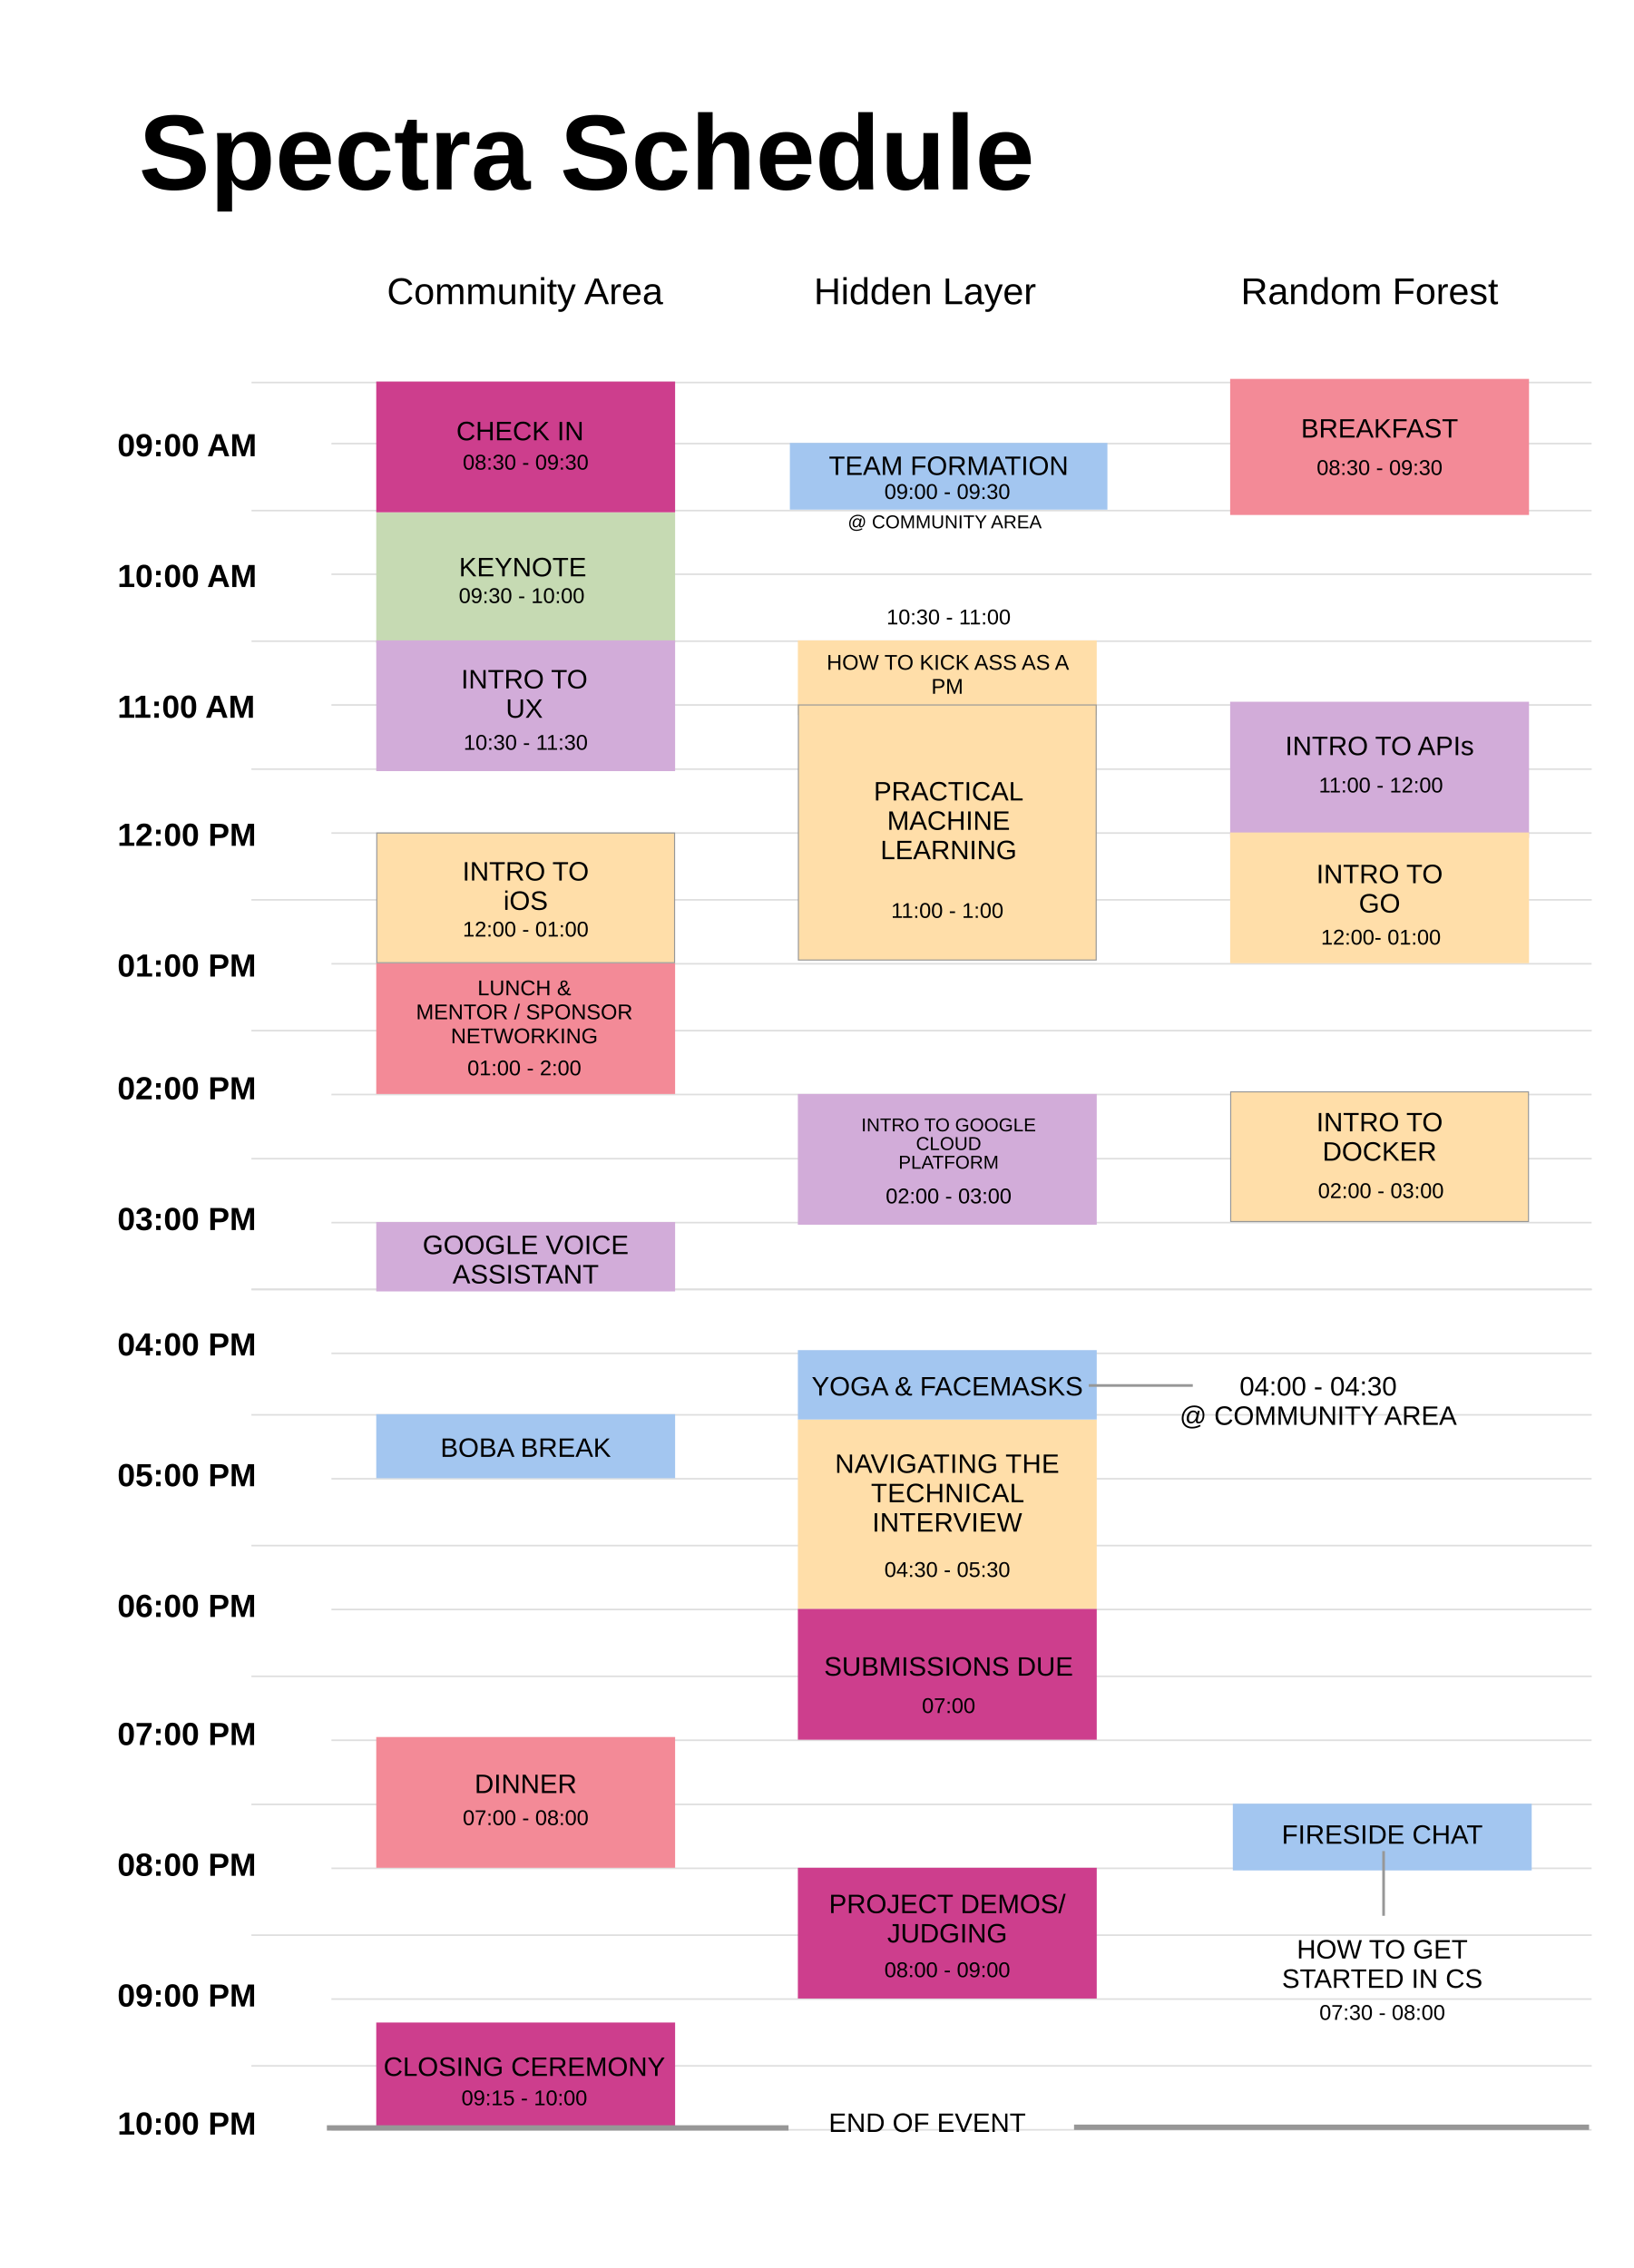
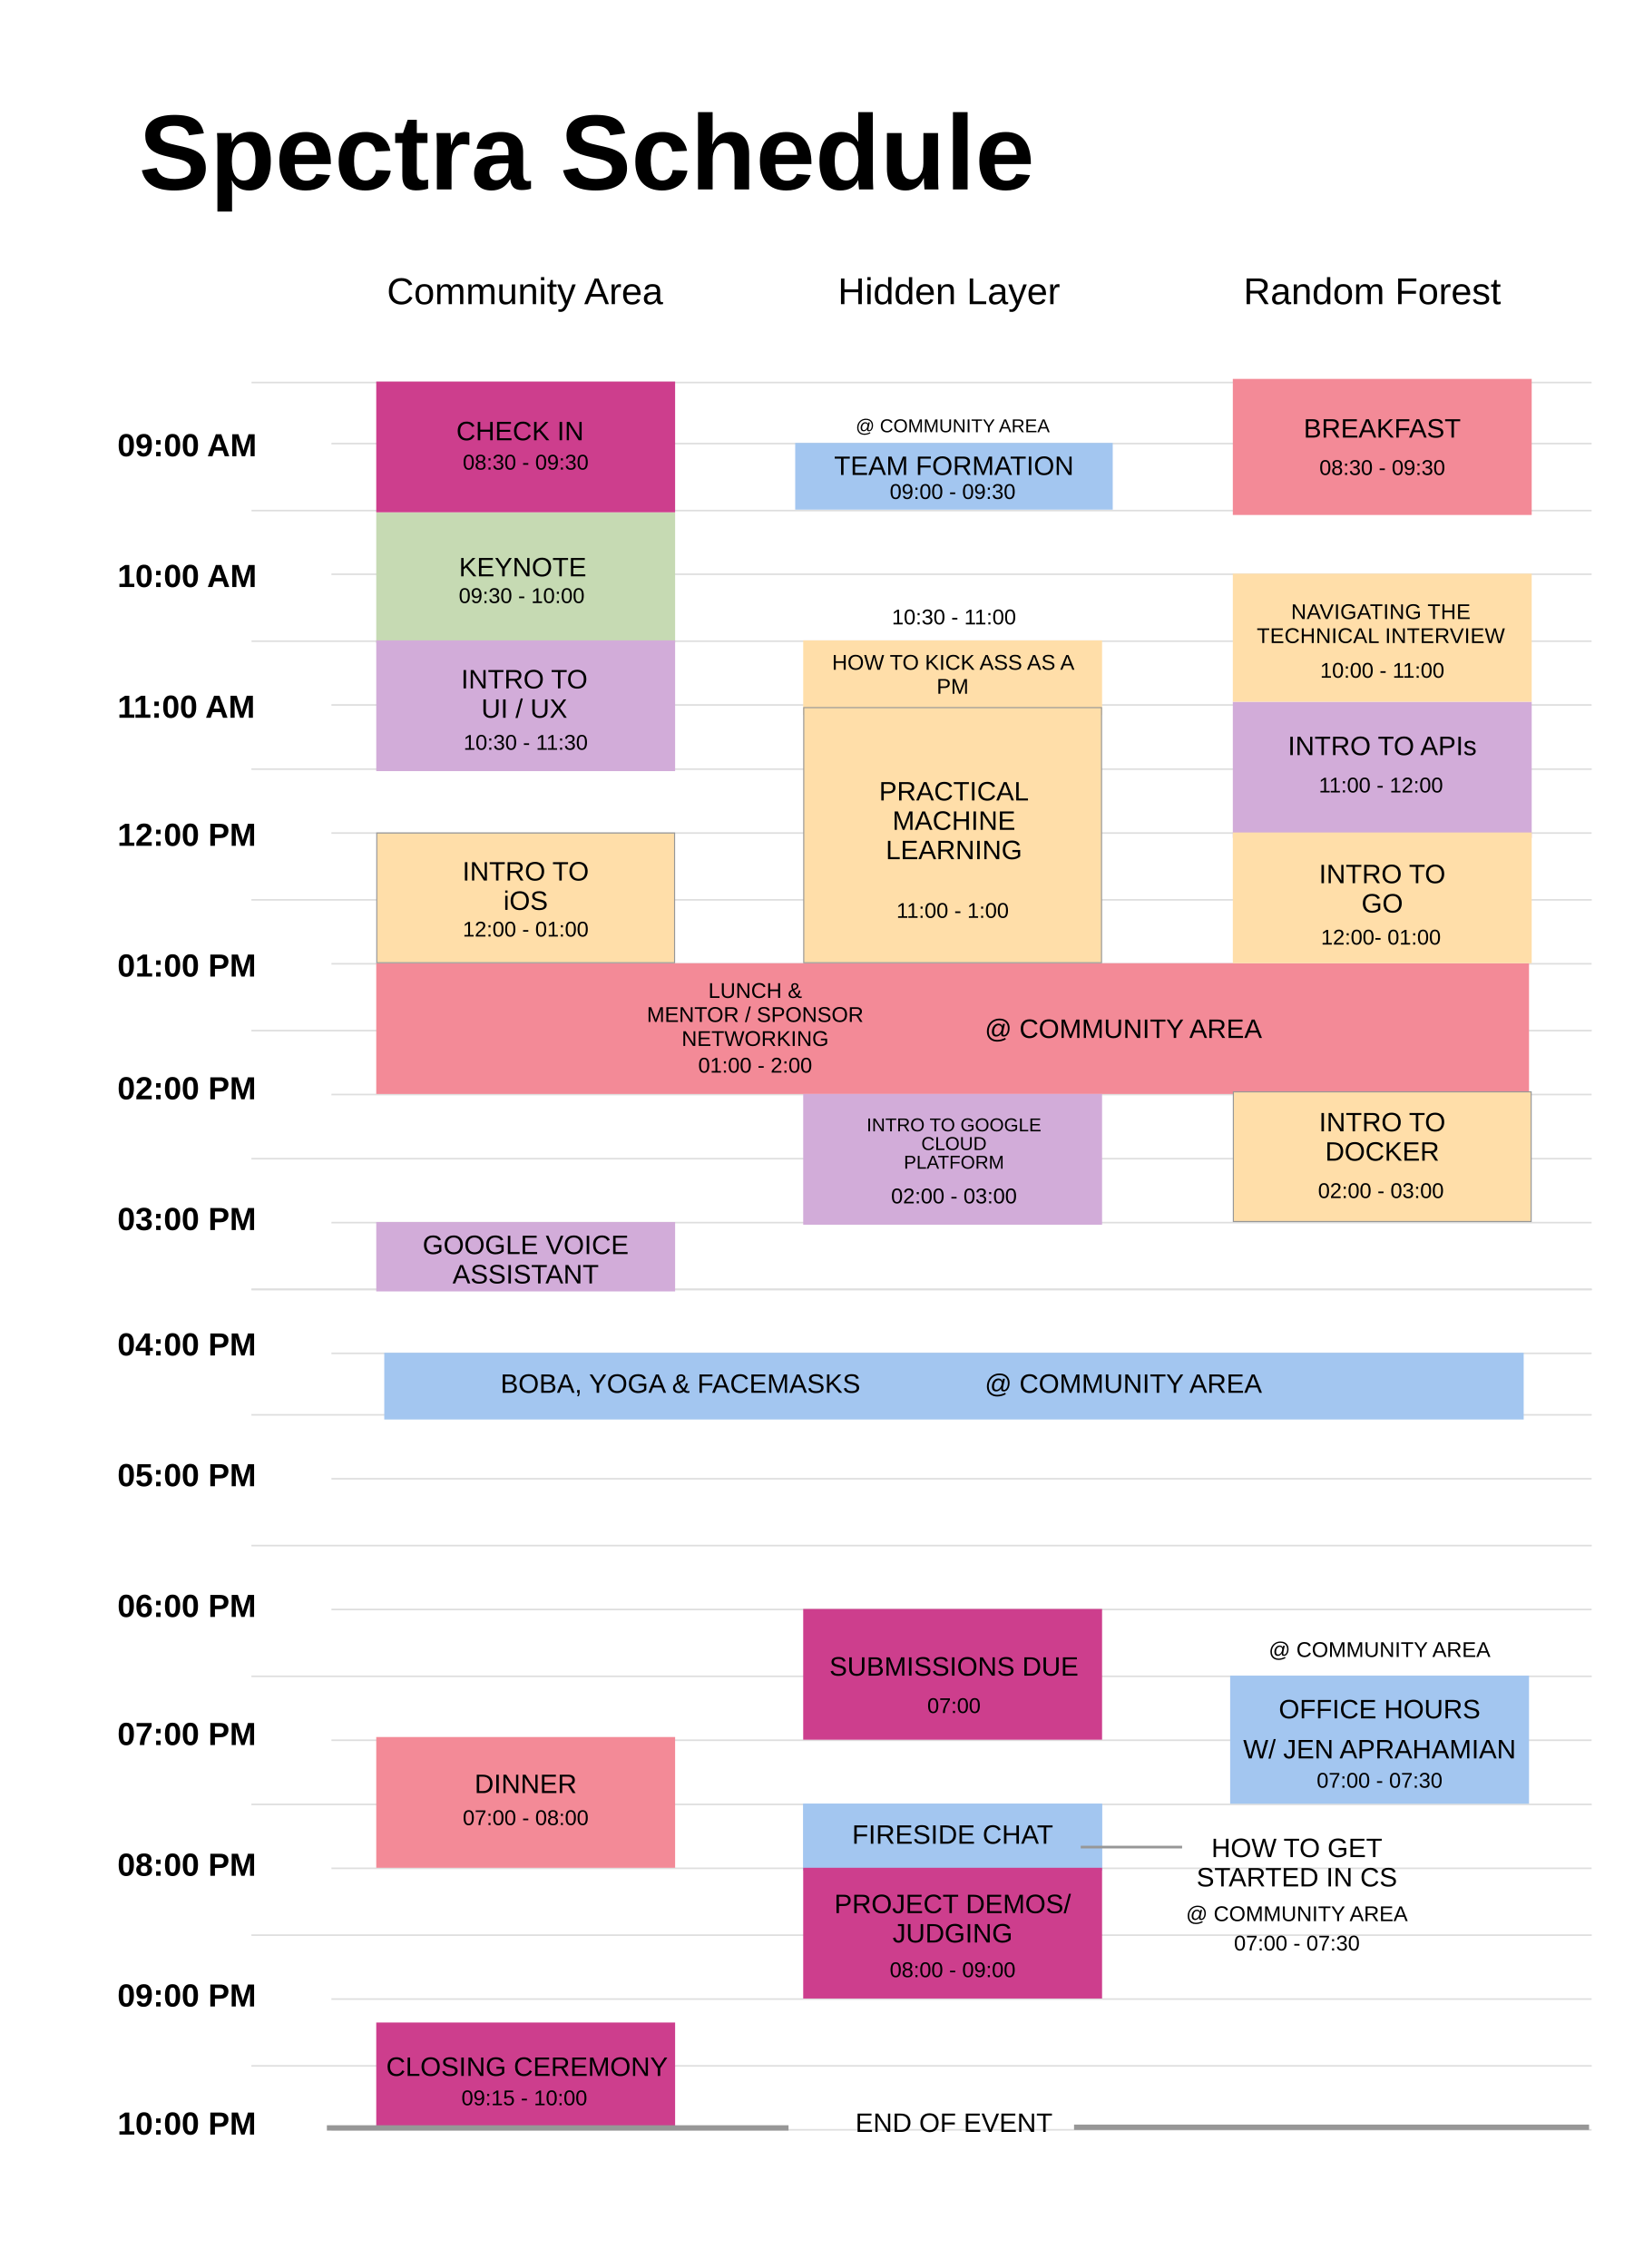
<svg xmlns="http://www.w3.org/2000/svg" width="612px" height="850px" viewBox="0 0 612 850" version="1.1" style="background: #FFFFFF;">
  <defs />
  <g id="Page-1" stroke="none" stroke-width="1" fill="none" fill-rule="evenodd">
    <text id="11:00-AM" font-family="Arial-BoldMT, Arial" font-size="12" font-weight="bold" fill="#000000">
      <tspan x="44" y="269">11:00 AM</tspan>
    </text>
    <text id="10:00-AM" font-family="Arial-BoldMT, Arial" font-size="12" font-weight="bold" fill="#000000">
      <tspan x="44" y="220">10:00 AM</tspan>
    </text>
    <text id="12:00-PM" font-family="Arial-BoldMT, Arial" font-size="12" font-weight="bold" fill="#000000">
      <tspan x="44" y="317">12:00 PM</tspan>
    </text>
    <text id="01:00-PM" font-family="Arial-BoldMT, Arial" font-size="12" font-weight="bold" fill="#000000">
      <tspan x="44" y="366">01:00 PM</tspan>
    </text>
    <text id="09:00-AM" font-family="Arial-BoldMT, Arial" font-size="12" font-weight="bold" fill="#000000">
      <tspan x="44" y="171">09:00 AM</tspan>
    </text>
    <g id="Group-2" transform="translate(94, 143)" fill-rule="nonzero" stroke="#DEDEDE" stroke-linecap="square" stroke-width="0.6">
      <g id="Group-3">
        <path d="M0.556,48.356 L502.155,48.356" id="Line" />
        <path d="M0.556,0.356 L502.155,0.356" id="Line" />
        <path d="M30.5,23.25 L502.155,23.25" id="Line" />
        <path d="M30.5,72.208 L502.155,72.208" id="Line" />
        <path d="M30.5,121.208 L502.155,121.208" id="Line" />
        <path d="M30.5,169.208 L502.155,169.208" id="Line" />
        <path d="M30.5,218.208 L502.155,218.208" id="Line" />
        <path d="M30.5,267.208 L502.155,267.208" id="Line" />
        <path d="M30.5,315.208 L502.155,315.208" id="Line" />
        <path d="M30.5,364.208 L502.155,364.208" id="Line" />
        <path d="M30.5,411.208 L502.155,411.208" id="Line" />
        <path d="M30.5,460.208 L502.155,460.208" id="Line" />
        <path d="M30.5,509.208 L502.155,509.208" id="Line" />
        <path d="M30.5,557.208 L502.155,557.208" id="Line" />
        <path d="M30.5,606.208 L502.155,606.208" id="Line" />
        <path d="M30.5,655.208 L502.155,655.208" id="Line" />
        <path d="M0.556,97.297 L502.155,97.297" id="Line" />
        <path d="M0.509,145.25 L502.202,145.25" id="Line" />
        <path d="M0.509,194.25 L502.202,194.25" id="Line" />
        <path d="M0.509,243.25 L502.202,243.25" id="Line" />
        <path d="M0.509,291.25 L502.202,291.25" id="Line" />
        <path d="M0.509,340.25 L502.202,340.25" id="Line" />
        <path d="M0.509,340.25 L502.202,340.25" id="Line" />
        <path d="M0.509,387.25 L502.202,387.25" id="Line" />
        <path d="M0.509,436.25 L502.202,436.25" id="Line" />
        <path d="M0.509,485.25 L502.202,485.25" id="Line" />
        <path d="M0.509,533.25 L502.202,533.25" id="Line" />
        <path d="M0.509,631.25 L502.202,631.25" id="Line" />
        <path d="M0.509,582.25 L502.202,582.25" id="Line" />
      </g>
    </g>
    <g id="Desktop">
      <rect id="Rectangle" fill="#C6DAB3" fill-rule="nonzero" x="141" y="192" width="112" height="49" />
      <rect id="Rectangle" fill="#D2ACD9" fill-rule="nonzero" x="141" y="240" width="112" height="49" />
-       <rect id="Rectangle" fill="#A3C6F0" fill-rule="nonzero" x="141" y="530" width="112" height="24" />
-       <rect id="Rectangle" fill="#F38A97" fill-rule="nonzero" x="141" y="361" width="112" height="49" />
+       <rect id="Rectangle" fill="#F38A97" fill-rule="nonzero" x="141" y="361" width="432" height="49" />
      <rect id="Rectangle" fill="#F38A97" fill-rule="nonzero" x="141" y="651" width="112" height="49" />
      <rect id="Rectangle" fill="#CD3E8D" fill-rule="nonzero" x="141" y="758" width="112" height="40" />
-       <rect id="Rectangle" fill="#F38A97" fill-rule="nonzero" x="461" y="142" width="112" height="51" />
-       <rect id="Rectangle" fill="#D2ACD9" fill-rule="nonzero" x="461" y="263" width="112" height="51" />
-       <rect id="Rectangle" fill="#A3C6F0" fill-rule="nonzero" x="296" y="166" width="119" height="25" />
-       <rect id="Rectangle" fill="#FFDEA9" fill-rule="nonzero" x="299" y="240" width="112" height="28" />
+       <rect id="Rectangle" fill="#F38A97" fill-rule="nonzero" x="462" y="142" width="112" height="51" />
+       <rect id="Rectangle" fill="#D2ACD9" fill-rule="nonzero" x="462" y="263" width="112" height="51" />
+       <rect id="Rectangle" fill="#A3C6F0" fill-rule="nonzero" x="298" y="166" width="119" height="25" />
+       <rect id="Rectangle" fill="#FFDEA9" fill-rule="nonzero" x="301" y="240" width="112" height="28" />
      <rect id="Rectangle" fill="#D2ACD9" fill-rule="nonzero" x="141" y="458" width="112" height="26" />
-       <rect id="Rectangle" fill="#A3C6F0" fill-rule="nonzero" x="462" y="676" width="112" height="25" />
-       <rect id="Rectangle" stroke="#979797" stroke-width="0.4" fill="#FFDEA9" fill-rule="nonzero" x="299.2" y="264.2" width="111.6" height="95.6" />
-       <rect id="Rectangle" fill="#FFDEA9" fill-rule="nonzero" x="299" y="532" width="112" height="71" />
-       <rect id="Rectangle" stroke="#979797" stroke-width="0.4" fill="#FFDEA9" fill-rule="nonzero" x="461.2" y="409.2" width="111.6" height="48.6" />
-       <rect id="Rectangle" fill="#FFDEA9" fill-rule="nonzero" x="461" y="312" width="112" height="49" />
-       <rect id="Rectangle" fill="#CD3E8D" fill-rule="nonzero" x="299" y="700" width="112" height="49" />
-       <rect id="Rectangle" fill="#A3C6F0" fill-rule="nonzero" x="299" y="506" width="112" height="26" />
-       <rect id="Rectangle" fill="#CD3E8D" fill-rule="nonzero" x="299" y="603" width="112" height="49" />
+       <rect id="Rectangle" fill="#A3C6F0" fill-rule="nonzero" x="301" y="676" width="112" height="25" />
+       <rect id="Rectangle" fill="#A3C6F0" fill-rule="nonzero" x="301" y="676" width="112" height="25" />
+       <rect id="Rectangle" fill="#A3C6F0" fill-rule="nonzero" x="461" y="628" width="112" height="48" />
+       <rect id="Rectangle" stroke="#979797" stroke-width="0.4" fill="#FFDEA9" fill-rule="nonzero" x="301.2" y="265.2" width="111.6" height="95.6" />
+       <rect id="Rectangle" fill="#FFDEA9" fill-rule="nonzero" x="462" y="215" width="112" height="48" />
+       <rect id="Rectangle" stroke="#979797" stroke-width="0.4" fill="#FFDEA9" fill-rule="nonzero" x="462.2" y="409.2" width="111.6" height="48.6" />
+       <rect id="Rectangle" fill="#FFDEA9" fill-rule="nonzero" x="462" y="312" width="112" height="49" />
+       <rect id="Rectangle" fill="#CD3E8D" fill-rule="nonzero" x="301" y="700" width="112" height="49" />
+       <rect id="Rectangle" fill="#A3C6F0" fill-rule="nonzero" x="144" y="507" width="427" height="25" />
+       <rect id="Rectangle" fill="#CD3E8D" fill-rule="nonzero" x="301" y="603" width="112" height="49" />
      <text id="KEYNOTE" font-family="ArialMT, Arial" font-size="10" font-weight="normal" fill="#000000">
        <tspan x="172" y="216">KEYNOTE</tspan>
      </text>
      <text id="PRACTICAL-MACHINE-LE" font-family="ArialMT, Arial" font-size="10" font-weight="normal" fill="#000000">
-         <tspan x="327.438" y="300">PRACTICAL</tspan>
-         <tspan x="332.443" y="311">MACHINE </tspan>
-         <tspan x="329.938" y="322">LEARNING </tspan>
+         <tspan x="329.438" y="300">PRACTICAL</tspan>
+         <tspan x="334.443" y="311">MACHINE </tspan>
+         <tspan x="331.938" y="322">LEARNING </tspan>
      </text>
      <text id="10:30---11:30" font-family="ArialMT, Arial" font-size="8" font-weight="normal" fill="#000000">
        <tspan x="173.723" y="281">10:30 - 11:30</tspan>
      </text>
      <text id="Spectra-Schedule" font-family="Arial-BoldMT, Arial" font-size="40" font-weight="bold" fill="#000000">
        <tspan x="52" y="71">Spectra Schedule</tspan>
      </text>
      <text id="Community-Area" font-family="ArialMT, Arial" font-size="14" font-weight="normal" fill="#000000">
        <tspan x="145" y="114">Community Area</tspan>
      </text>
      <text id="Hidden-Layer" font-family="ArialMT, Arial" font-size="14" font-weight="normal" fill="#000000">
-         <tspan x="305" y="114">Hidden Layer</tspan>
+         <tspan x="314" y="114">Hidden Layer</tspan>
      </text>
      <text id="Random-Forest" font-family="ArialMT, Arial" font-size="14" font-weight="normal" fill="#000000">
-         <tspan x="465" y="114">Random Forest</tspan>
+         <tspan x="466" y="114">Random Forest</tspan>
      </text>
      <rect id="Rectangle" fill="#CD3E8D" fill-rule="nonzero" x="141" y="143" width="112" height="49" />
      <text id="CHECK-IN" font-family="ArialMT, Arial" font-size="10" font-weight="normal" fill="#000000">
        <tspan x="171" y="165">CHECK IN</tspan>
      </text>
      <text id="LUNCH-&amp;-MENTOR-/-SPO" font-family="ArialMT, Arial" font-size="8" font-weight="normal" fill="#000000">
-         <tspan x="178.941" y="373">LUNCH &amp; </tspan>
-         <tspan x="155.902" y="382">MENTOR / SPONSOR </tspan>
-         <tspan x="168.945" y="391">NETWORKING</tspan>
+         <tspan x="265.441" y="374">LUNCH &amp; </tspan>
+         <tspan x="242.402" y="383">MENTOR / SPONSOR </tspan>
+         <tspan x="255.445" y="392">NETWORKING</tspan>
      </text>
      <text id="08:30---09:30" font-family="ArialMT, Arial" font-size="8" font-weight="normal" fill="#000000">
        <tspan x="173.426" y="176">08:30 - 09:30</tspan>
      </text>
      <text id="09:30---10:00" font-family="ArialMT, Arial" font-size="8" font-weight="normal" fill="#000000">
        <tspan x="171.926" y="226">09:30 - 10:00</tspan>
      </text>
      <text id="TEAM-FORMATION" font-family="ArialMT, Arial" font-size="10" font-weight="normal" fill="#000000">
-         <tspan x="310.595" y="178">TEAM FORMATION </tspan>
+         <tspan x="312.595" y="178">TEAM FORMATION </tspan>
      </text>
      <text id="HOW-TO-KICK-ASS-AS-A" font-family="ArialMT, Arial" font-size="8" font-weight="normal" fill="#000000">
-         <tspan x="309.797" y="251">HOW TO KICK ASS AS A </tspan>
-         <tspan x="349" y="260">PM</tspan>
-       </text>
-       <text id="INTRO-TO-UX" font-family="ArialMT, Arial" font-size="10" font-weight="normal" fill="#000000">
+         <tspan x="311.797" y="251">HOW TO KICK ASS AS A </tspan>
+         <tspan x="351" y="260">PM</tspan>
+       </text>
+       <text id="INTRO-TO-UI-/-UX" font-family="ArialMT, Arial" font-size="10" font-weight="normal" fill="#000000">
        <tspan x="172.794" y="258">INTRO TO </tspan>
-         <tspan x="189.554" y="269">UX</tspan>
+         <tspan x="180.387" y="269">UI / UX</tspan>
      </text>
      <text id="09:00---09:30" font-family="ArialMT, Arial" font-size="8" font-weight="normal" fill="#000000">
-         <tspan x="331.426" y="187">09:00 - 09:30</tspan>
+         <tspan x="333.426" y="187">09:00 - 09:30</tspan>
      </text>
      <text id="BREAKFAST" font-family="ArialMT, Arial" font-size="10" font-weight="normal" fill="#000000">
-         <tspan x="487.547" y="164">BREAKFAST</tspan>
+         <tspan x="488.547" y="164">BREAKFAST</tspan>
      </text>
      <text id="08:30---09:30" font-family="ArialMT, Arial" font-size="8" font-weight="normal" fill="#000000">
-         <tspan x="493.426" y="178">08:30 - 09:30</tspan>
+         <tspan x="494.426" y="178">08:30 - 09:30</tspan>
      </text>
      <text id="DINNER" font-family="ArialMT, Arial" font-size="10" font-weight="normal" fill="#000000">
        <tspan x="177.833" y="672">DINNER</tspan>
      </text>
      <text id="07:00---08:00" font-family="ArialMT, Arial" font-size="8" font-weight="normal" fill="#000000">
        <tspan x="173.426" y="684">07:00 - 08:00</tspan>
      </text>
-       <text id="07:30---08:00" font-family="ArialMT, Arial" font-size="8" font-weight="normal" fill="#000000">
-         <tspan x="494.426" y="757">07:30 - 08:00</tspan>
+       <text id="07:00---07:30" font-family="ArialMT, Arial" font-size="8" font-weight="normal" fill="#000000">
+         <tspan x="462.426" y="731">07:00 - 07:30</tspan>
      </text>
      <text id="INTRO-TO-APIs" font-family="ArialMT, Arial" font-size="10" font-weight="normal" fill="#000000">
-         <tspan x="481.622" y="283">INTRO TO APIs</tspan>
+         <tspan x="482.622" y="283">INTRO TO APIs</tspan>
      </text>
      <text id="11:00---12:00" font-family="ArialMT, Arial" font-size="8" font-weight="normal" fill="#000000">
        <tspan x="494.223" y="297">11:00 - 12:00 </tspan>
      </text>
      <text id="INTRO-TO-GO" font-family="ArialMT, Arial" font-size="10" font-weight="normal" fill="#000000">
-         <tspan x="493.294" y="331">INTRO TO </tspan>
-         <tspan x="509.222" y="342">GO</tspan>
+         <tspan x="494.294" y="331">INTRO TO </tspan>
+         <tspan x="510.222" y="342">GO</tspan>
      </text>
      <text id="INTRO-TO-DOCKER" font-family="ArialMT, Arial" font-size="10" font-weight="normal" fill="#000000">
-         <tspan x="493.294" y="424">INTRO TO </tspan>
-         <tspan x="495.608" y="435">DOCKER </tspan>
+         <tspan x="494.294" y="424">INTRO TO </tspan>
+         <tspan x="496.608" y="435">DOCKER </tspan>
      </text>
      <text id="12:00--01:00" font-family="ArialMT, Arial" font-size="8" font-weight="normal" fill="#000000">
        <tspan x="495.037" y="354">12:00- 01:00</tspan>
      </text>
      <text id="02:00---03:00" font-family="ArialMT, Arial" font-size="8" font-weight="normal" fill="#000000">
        <tspan x="493.926" y="449">02:00 - 03:00</tspan>
      </text>
      <text id="GOOGLE-VOICE-ASSISTA" font-family="ArialMT, Arial" font-size="10" font-weight="normal" fill="#000000">
        <tspan x="158.379" y="470">GOOGLE VOICE </tspan>
        <tspan x="169.588" y="481">ASSISTANT</tspan>
      </text>
-       <text id="BOBA-BREAK" font-family="ArialMT, Arial" font-size="10" font-weight="normal" fill="#000000">
-         <tspan x="165.042" y="546">BOBA BREAK</tspan>
-       </text>
-       <text id="YOGA-&amp;-FACEMASKS" font-family="ArialMT, Arial" font-size="10" font-weight="normal" fill="#000000">
-         <tspan x="304.15" y="523">YOGA &amp; FACEMASKS</tspan>
-       </text>
-       <text id="04:00---04:30-@-COMM" font-family="ArialMT, Arial" font-size="10" font-weight="normal" fill="#000000">
-         <tspan x="464.532" y="523">04:00 - 04:30</tspan>
-         <tspan x="442.066" y="534">@ COMMUNITY AREA</tspan>
+       <text id="BOBA,-YOGA-&amp;-FACEMAS" font-family="ArialMT, Arial" font-size="10" font-weight="normal" fill="#000000">
+         <tspan x="187.568" y="522">BOBA, YOGA &amp; FACEMASKS</tspan>
+       </text>
+       <text id="@-COMMUNITY-AREA" font-family="ArialMT, Arial" font-size="10" font-weight="normal" fill="#000000">
+         <tspan x="369.066" y="389">@ COMMUNITY AREA</tspan>
+       </text>
+       <text id="@-COMMUNITY-AREA" font-family="ArialMT, Arial" font-size="10" font-weight="normal" fill="#000000">
+         <tspan x="369.066" y="522">@ COMMUNITY AREA</tspan>
+       </text>
+       <text id="@-COMMUNITY-AREA" font-family="ArialMT, Arial" font-size="8" font-weight="normal" fill="#000000">
+         <tspan x="444.453" y="720">@ COMMUNITY AREA</tspan>
+       </text>
+       <text id="@-COMMUNITY-AREA" font-family="ArialMT, Arial" font-size="8" font-weight="normal" fill="#000000">
+         <tspan x="475.453" y="621">@ COMMUNITY AREA</tspan>
      </text>
      <text id="HOW-TO-GET-STARTED-I" font-family="ArialMT, Arial" font-size="10" font-weight="normal" fill="#000000">
-         <tspan x="485.961" y="734">HOW TO GET</tspan>
-         <tspan x="480.402" y="745">STARTED IN CS</tspan>
+         <tspan x="453.961" y="696">HOW TO GET</tspan>
+         <tspan x="448.402" y="707">STARTED IN CS</tspan>
      </text>
      <text id="FIRESIDE-CHAT" font-family="ArialMT, Arial" font-size="10" font-weight="normal" fill="#000000">
-         <tspan x="480.312" y="691">FIRESIDE CHAT</tspan>
+         <tspan x="319.312" y="691">FIRESIDE CHAT</tspan>
+       </text>
+       <text id="OFFICE-HOURS" font-family="ArialMT, Arial" font-size="10" font-weight="normal" fill="#000000">
+         <tspan x="479.222" y="644">OFFICE HOURS</tspan>
      </text>
      <text id="SUBMISSIONS-DUE" font-family="ArialMT, Arial" font-size="10" font-weight="normal" fill="#000000">
-         <tspan x="308.825" y="628">SUBMISSIONS DUE</tspan>
-       </text>
-       <text id="NAVIGATING-THE-TECHN" font-family="ArialMT, Arial" font-size="10" font-weight="normal" letter-spacing="0.1" fill="#000000">
-         <tspan x="312.906" y="552">NAVIGATING THE </tspan>
-         <tspan x="326.398" y="563">TECHNICAL </tspan>
-         <tspan x="326.862" y="574">INTERVIEW</tspan>
-       </text>
-       <text id="04:30---05:30" font-family="ArialMT, Arial" font-size="8" font-weight="normal" fill="#000000">
-         <tspan x="331.426" y="591">04:30 - 05:30</tspan>
+         <tspan x="310.825" y="628">SUBMISSIONS DUE</tspan>
+       </text>
+       <text id="NAVIGATING-THE-TECHN" font-family="ArialMT, Arial" font-size="8" font-weight="normal" letter-spacing="0.08" fill="#000000">
+         <tspan x="483.825" y="232">NAVIGATING THE </tspan>
+         <tspan x="470.957" y="241">TECHNICAL INTERVIEW</tspan>
+       </text>
+       <text id="10:00---11:00" font-family="ArialMT, Arial" font-size="8" font-weight="normal" fill="#000000">
+         <tspan x="494.723" y="254">10:00 - 11:00</tspan>
      </text>
      <text id="07:00" font-family="ArialMT, Arial" font-size="8" font-weight="normal" fill="#000000">
-         <tspan x="345.49" y="642">07:00</tspan>
+         <tspan x="347.49" y="642">07:00</tspan>
      </text>
      <text id="PROJECT-DEMOS/JUDGIN" font-family="ArialMT, Arial" font-size="10" font-weight="normal" fill="#000000">
-         <tspan x="310.642" y="717">PROJECT DEMOS/</tspan>
-         <tspan x="332.5" y="728">JUDGING </tspan>
+         <tspan x="312.642" y="717">PROJECT DEMOS/</tspan>
+         <tspan x="334.5" y="728">JUDGING </tspan>
      </text>
      <text id="08:00---09:00" font-family="ArialMT, Arial" font-size="8" font-weight="normal" fill="#000000">
-         <tspan x="331.426" y="741">08:00 - 09:00</tspan>
+         <tspan x="333.426" y="741">08:00 - 09:00</tspan>
      </text>
      <text id="CLOSING-CEREMONY" font-family="ArialMT, Arial" font-size="10" font-weight="normal" fill="#000000">
-         <tspan x="143.714" y="778">CLOSING CEREMONY</tspan>
+         <tspan x="144.714" y="778">CLOSING CEREMONY</tspan>
      </text>
      <text id="END-OF-EVENT" font-family="ArialMT, Arial" font-size="10" font-weight="normal" fill="#000000">
-         <tspan x="310.552" y="799">END OF EVENT</tspan>
+         <tspan x="320.552" y="799">END OF EVENT</tspan>
      </text>
      <text id="09:15---10:00" font-family="ArialMT, Arial" font-size="8" font-weight="normal" fill="#000000">
        <tspan x="172.926" y="789">09:15 - 10:00</tspan>
      </text>
      <text id="11:00---1:00" font-family="ArialMT, Arial" font-size="8" font-weight="normal" fill="#000000">
-         <tspan x="333.947" y="344">11:00 - 1:00</tspan>
+         <tspan x="335.947" y="344">11:00 - 1:00</tspan>
      </text>
      <text id="10:30---11:00" font-family="ArialMT, Arial" font-size="8" font-weight="normal" fill="#000000">
-         <tspan x="332.223" y="234">10:30 - 11:00</tspan>
+         <tspan x="334.223" y="234">10:30 - 11:00</tspan>
      </text>
      <text id="01:00---2:00" font-family="ArialMT, Arial" font-size="8" font-weight="normal" fill="#000000">
-         <tspan x="175.15" y="403">01:00 - 2:00</tspan>
-       </text>
-       <path d="M408.5,519.25 L446.5,519.25" id="Line-2" stroke="#979797" stroke-linecap="square" fill-rule="nonzero" />
-       <path d="M518.5,694.25 L518.5,717.5" id="Line-2" stroke="#979797" stroke-linecap="square" fill-rule="nonzero" />
+         <tspan x="261.65" y="402">01:00 - 2:00</tspan>
+       </text>
+       <path d="M405.5,692.25 L442.5,692.25" id="Line-2" stroke="#979797" stroke-linecap="square" fill-rule="nonzero" />
+       <text id="07:00---07:30" font-family="ArialMT, Arial" font-size="8" font-weight="normal" fill="#000000">
+         <tspan x="493.426" y="670">07:00 - 07:30</tspan>
+       </text>
+       <text id="W/-JEN-APRAHAMIAN" font-family="ArialMT, Arial" font-size="10" font-weight="normal" fill="#000000">
+         <tspan x="465.882" y="659">W/ JEN APRAHAMIAN</tspan>
+       </text>
      <text id="@-COMMUNITY-AREA" font-family="ArialMT, Arial" font-size="7" font-weight="normal" fill="#000000">
-         <tspan x="317.674" y="198"> @ COMMUNITY AREA</tspan>
+         <tspan x="320.674" y="162"> @ COMMUNITY AREA</tspan>
      </text>
      <text id="02:00-PM" font-family="Arial-BoldMT, Arial" font-size="12" font-weight="bold" fill="#000000">
        <tspan x="44" y="412">02:00 PM</tspan>
      </text>
      <text id="03:00-PM" font-family="Arial-BoldMT, Arial" font-size="12" font-weight="bold" fill="#000000">
        <tspan x="44" y="461">03:00 PM</tspan>
      </text>
      <text id="04:00-PM" font-family="Arial-BoldMT, Arial" font-size="12" font-weight="bold" fill="#000000">
        <tspan x="44" y="508">04:00 PM</tspan>
      </text>
      <text id="05:00-PM" font-family="Arial-BoldMT, Arial" font-size="12" font-weight="bold" fill="#000000">
        <tspan x="44" y="557">05:00 PM</tspan>
      </text>
      <text id="06:00-PM" font-family="Arial-BoldMT, Arial" font-size="12" font-weight="bold" fill="#000000">
        <tspan x="44" y="606">06:00 PM</tspan>
      </text>
      <text id="07:00-PM" font-family="Arial-BoldMT, Arial" font-size="12" font-weight="bold" fill="#000000">
        <tspan x="44" y="654">07:00 PM</tspan>
      </text>
      <text id="08:00-PM" font-family="Arial-BoldMT, Arial" font-size="12" font-weight="bold" fill="#000000">
        <tspan x="44" y="703">08:00 PM</tspan>
      </text>
      <text id="09:00-PM" font-family="Arial-BoldMT, Arial" font-size="12" font-weight="bold" fill="#000000">
        <tspan x="44" y="752">09:00 PM</tspan>
      </text>
      <text id="10:00-PM" font-family="Arial-BoldMT, Arial" font-size="12" font-weight="bold" fill="#000000">
        <tspan x="44" y="800">10:00 PM</tspan>
      </text>
-       <rect id="Rectangle" fill="#D2ACD9" fill-rule="nonzero" x="299" y="410" width="112" height="49" />
+       <rect id="Rectangle" fill="#D2ACD9" fill-rule="nonzero" x="301" y="410" width="112" height="49" />
      <text id="INTRO-TO-GOOGLE-CLOU" font-family="ArialMT, Arial" font-size="7" font-weight="normal" fill="#000000">
-         <tspan x="322.763" y="424">INTRO TO GOOGLE </tspan>
-         <tspan x="343.248" y="431">CLOUD</tspan>
-         <tspan x="336.703" y="438">PLATFORM</tspan>
+         <tspan x="324.763" y="424">INTRO TO GOOGLE </tspan>
+         <tspan x="345.248" y="431">CLOUD</tspan>
+         <tspan x="338.703" y="438">PLATFORM</tspan>
      </text>
      <text id="02:00---03:00" font-family="ArialMT, Arial" font-size="8" font-weight="normal" fill="#000000">
-         <tspan x="331.926" y="451">02:00 - 03:00</tspan>
+         <tspan x="333.926" y="451">02:00 - 03:00</tspan>
      </text>
      <rect id="Rectangle" stroke="#979797" stroke-width="0.4" fill="#FFDEA9" fill-rule="nonzero" x="141.2" y="312.2" width="111.6" height="48.6" />
      <text id="INTRO-TO-iOS" font-family="ArialMT, Arial" font-size="10" font-weight="normal" fill="#000000">
        <tspan x="173.294" y="330">INTRO TO</tspan>
        <tspan x="188.665" y="341">iOS </tspan>
      </text>
      <text id="12:00---01:00" font-family="ArialMT, Arial" font-size="8" font-weight="normal" fill="#000000">
        <tspan x="173.426" y="351">12:00 - 01:00 </tspan>
      </text>
      <path d="M123.5,797.5 L294.5,797.5" id="Line-3" stroke="#979797" stroke-width="2" stroke-linecap="square" fill-rule="nonzero" />
      <path d="M403.5,797.25 L594.5,797.25" id="Line-3" stroke="#979797" stroke-width="2" stroke-linecap="square" fill-rule="nonzero" />
    </g>
  </g>
</svg>
